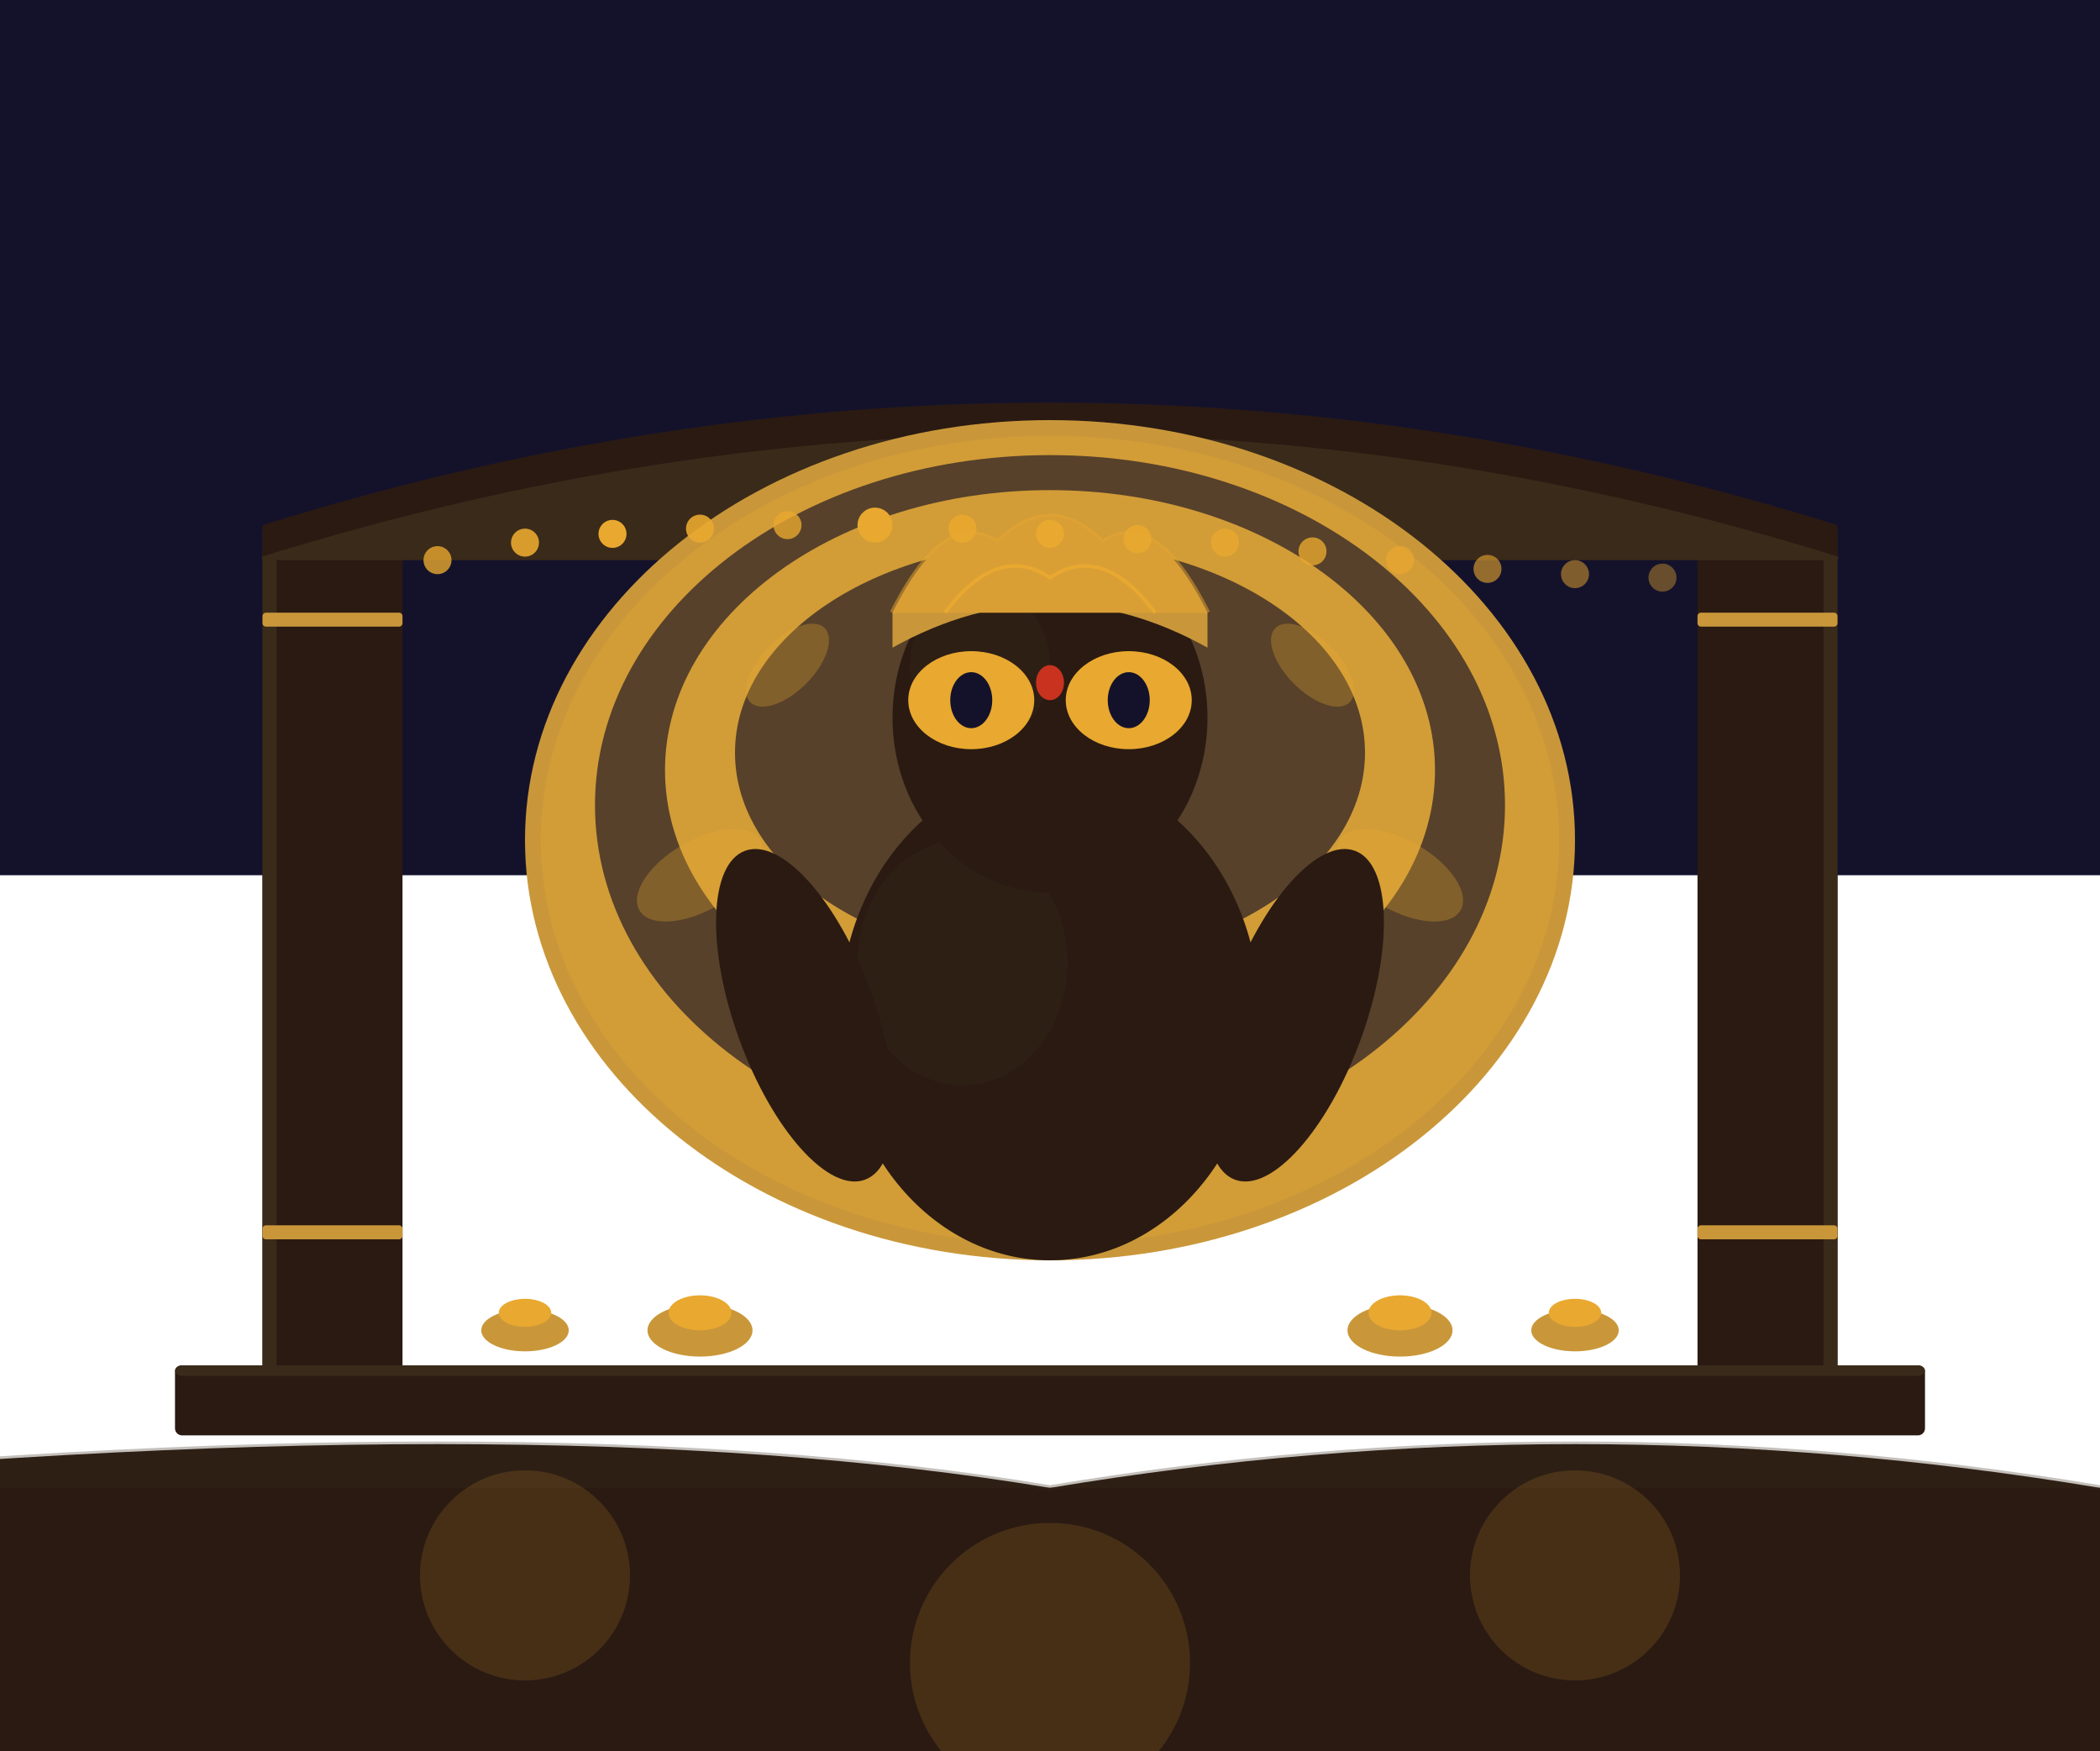
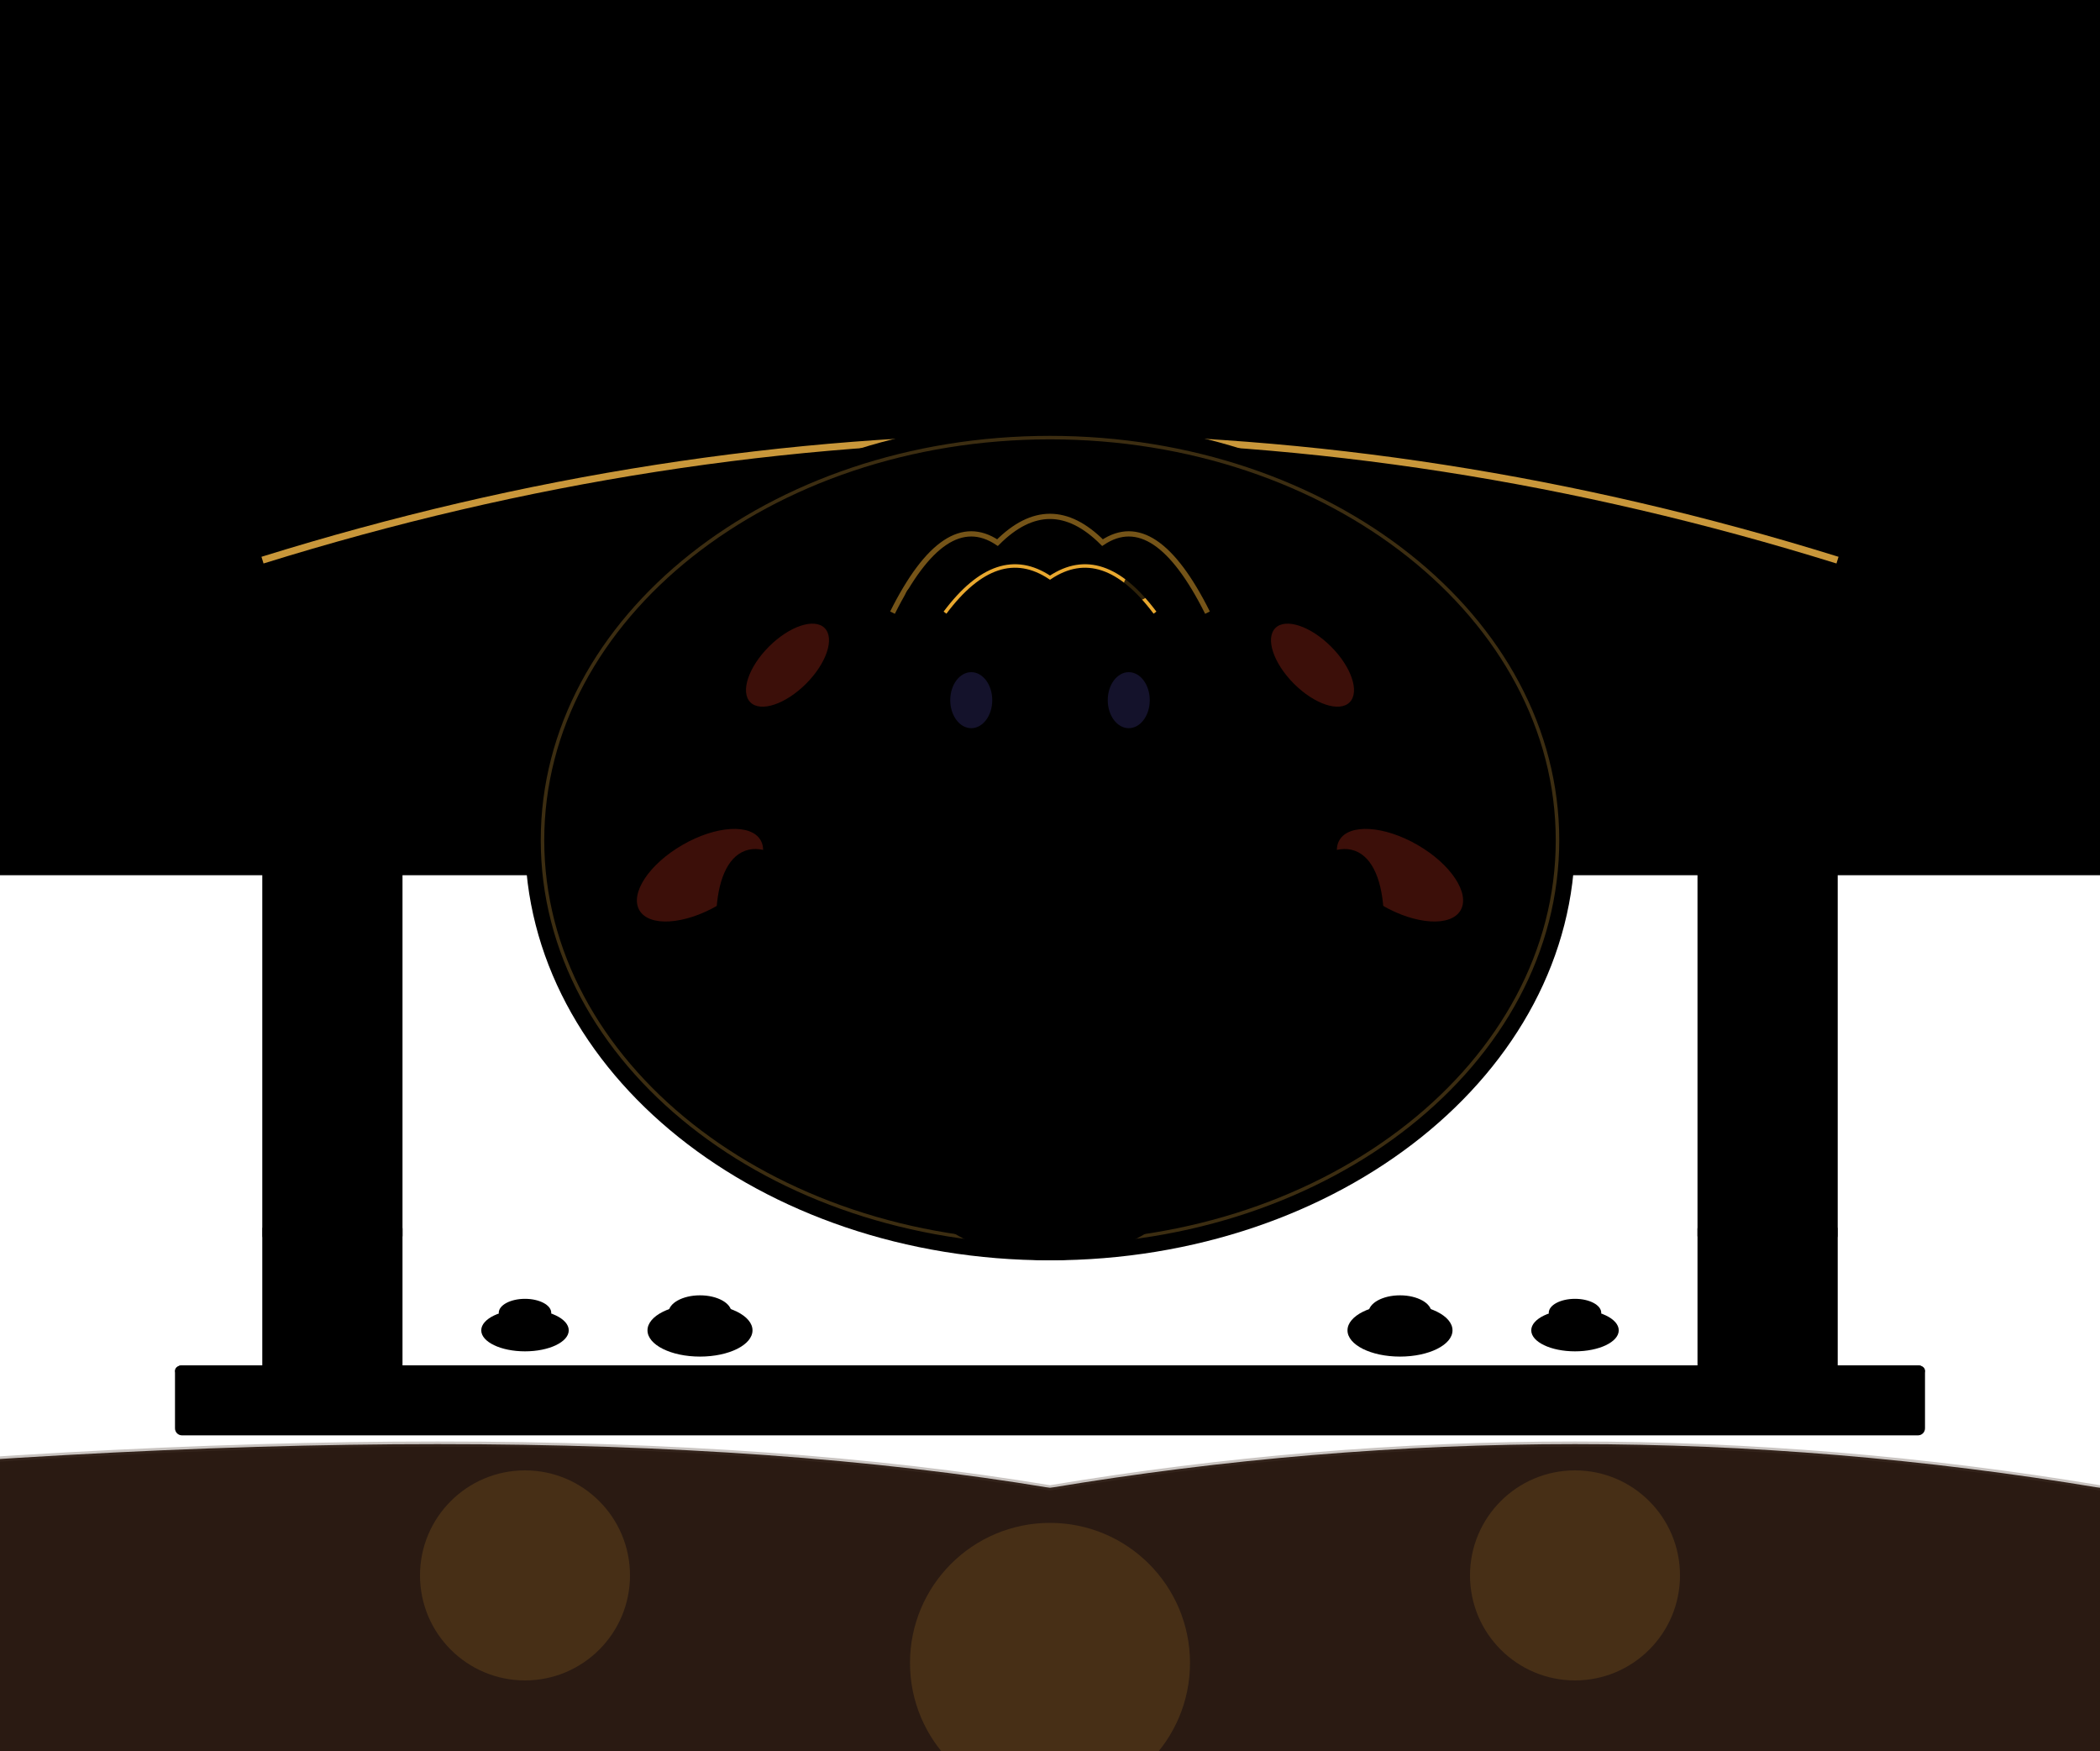
<svg xmlns="http://www.w3.org/2000/svg" viewBox="0 0 1200 1000" preserveAspectRatio="xMidYMid meet">
-   <defs>
-     <style>
-       .palette-sky { fill: #14122b; }
-       .palette-structure { fill: #2a1a12; }
-       .palette-chalchitra { fill: #c9973a; }
-       .palette-chalchitra-inner { fill: #1a1528; }
-       .palette-protima { fill: #2a1a12; }
-       .palette-protima-highlight { fill: #3a2a1a; }
-       .palette-eye { fill: #c8321f; }
-       .palette-haldi { fill: #e9a82f; }
-       .palette-lights { fill: #e9a82f; }
-       .palette-lamp { fill: #c9973a; }
-       .palette-lamp-glow { fill: #e9a82f; }
-       .palette-foreground { fill: #2a1a12; }
-       .palette-foreground-highlight { fill: #3a2a1a; }
-       .palette-paper { fill: #f4e9d3; }
-     </style>
-   </defs>
-   <rect id="sky" class="palette-sky" x="-200" y="-100" width="1600" height="600" />
+   <g id="sky">
+     <rect class="palette-sky" x="-200" y="-100" width="1600" height="600" />
+   </g>
  <g id="structure">
    <rect class="palette-structure" x="150" y="300" width="80" height="500" rx="4" />
-     <rect class="palette-protima-highlight" x="150" y="300" width="8" height="500" rx="4" />
+     <rect class="palette-structure-highlight" x="150" y="300" width="8" height="500" rx="4" />
    <rect class="palette-structure" x="970" y="300" width="80" height="500" rx="4" />
-     <rect class="palette-protima-highlight" x="1042" y="300" width="8" height="500" rx="4" />
+     <rect class="palette-structure-highlight" x="1042" y="300" width="8" height="500" rx="4" />
    <path class="palette-structure" d="M150 300 Q600 160 1050 300 L1050 320 Q600 200 150 320 Z" />
-     <path class="palette-protima-highlight" d="M150 320 Q600 180 1050 320" stroke="#3a2a1a" stroke-width="4" fill="none" />
+     <path class="palette-structure-highlight" d="M150 320 Q600 180 1050 320" fill="none" stroke="#c9973a" stroke-width="4" />
    <rect class="palette-structure" x="100" y="780" width="1000" height="40" rx="4" />
-     <rect class="palette-protima-highlight" x="100" y="780" width="1000" height="6" rx="4" />
+     <rect class="palette-structure-highlight" x="100" y="780" width="1000" height="6" rx="4" />
    <rect class="palette-chalchitra" x="150" y="350" width="80" height="8" rx="2" />
    <rect class="palette-chalchitra" x="970" y="350" width="80" height="8" rx="2" />
    <rect class="palette-chalchitra" x="150" y="700" width="80" height="8" rx="2" />
    <rect class="palette-chalchitra" x="970" y="700" width="80" height="8" rx="2" />
  </g>
  <g id="chalchitra">
    <ellipse class="palette-chalchitra" cx="600" cy="480" rx="300" ry="240" />
    <ellipse class="palette-chalchitra-inner" cx="600" cy="460" rx="260" ry="200" />
    <ellipse class="palette-chalchitra" cx="600" cy="440" rx="220" ry="160" />
    <ellipse class="palette-chalchitra-inner" cx="600" cy="430" rx="180" ry="120" />
-     <g fill="#e9a82f" opacity="0.3">
+     <g fill="#c8321f" opacity="0.3">
      <ellipse cx="400" cy="500" rx="40" ry="20" transform="rotate(-30 400 500)" />
      <ellipse cx="800" cy="500" rx="40" ry="20" transform="rotate(30 800 500)" />
      <ellipse cx="450" cy="380" rx="30" ry="15" transform="rotate(-45 450 380)" />
      <ellipse cx="750" cy="380" rx="30" ry="15" transform="rotate(45 750 380)" />
    </g>
-     <ellipse class="palette-haldi" cx="600" cy="480" rx="290" ry="230" fill="none" stroke="#e9a82f" stroke-width="2" opacity="0.3" />
+     <ellipse class="palette-chalchitra" cx="600" cy="480" rx="290" ry="230" fill="none" stroke="#c9973a" stroke-width="2" opacity="0.3" />
  </g>
  <g id="protima">
    <ellipse class="palette-protima" cx="600" cy="580" rx="120" ry="140" />
-     <ellipse class="palette-protima-highlight" cx="550" cy="550" rx="60" ry="70" opacity="0.3" />
+     <ellipse class="palette-protima-shade" cx="550" cy="550" rx="60" ry="70" opacity="0.5" />
    <ellipse class="palette-protima" cx="600" cy="410" rx="90" ry="100" />
-     <ellipse class="palette-protima-highlight" cx="560" cy="380" rx="40" ry="45" opacity="0.3" />
+     <ellipse class="palette-protima-shade" cx="560" cy="380" rx="40" ry="45" opacity="0.5" />
    <path class="palette-chalchitra" d="M510 350 Q540 290 570 310 Q600 280 630 310 Q660 290 690 350 L690 370 Q600 320 510 370 Z" />
    <path class="palette-chalchitra" d="M540 350 Q570 310 600 330 Q630 310 660 350" stroke="#e9a82f" stroke-width="2" fill="none" />
    <path class="palette-haldi" d="M510 350 Q540 290 570 310 Q600 280 630 310 Q660 290 690 350" fill="none" stroke="#e9a82f" stroke-width="3" opacity="0.5" />
    <ellipse class="palette-protima" cx="460" cy="580" rx="40" ry="100" transform="rotate(-20 460 580)" />
    <ellipse class="palette-protima" cx="740" cy="580" rx="40" ry="100" transform="rotate(20 740 580)" />
    <ellipse class="palette-eye" cx="600" cy="390" rx="8" ry="10" />
  </g>
  <g id="eye-l">
    <ellipse class="palette-haldi" cx="555" cy="400" rx="36" ry="28" />
    <ellipse fill="#14122b" cx="555" cy="400" rx="12" ry="16" />
  </g>
  <g id="eye-r">
    <ellipse class="palette-haldi" cx="645" cy="400" rx="36" ry="28" />
    <ellipse fill="#14122b" cx="645" cy="400" rx="12" ry="16" />
  </g>
  <g id="lights">
-     <ellipse class="palette-lights" cx="250" cy="320" rx="8" ry="8" opacity="0.8" />
-     <ellipse class="palette-lights" cx="300" cy="310" rx="8" ry="8" opacity="0.9" />
-     <ellipse class="palette-lights" cx="350" cy="305" rx="8" ry="8" opacity="1" />
-     <ellipse class="palette-lights" cx="400" cy="302" rx="8" ry="8" opacity="0.9" />
-     <ellipse class="palette-lights" cx="450" cy="300" rx="8" ry="8" opacity="0.8" />
-     <ellipse class="palette-lights" cx="500" cy="300" rx="10" ry="10" opacity="1" />
-     <ellipse class="palette-lights" cx="550" cy="302" rx="8" ry="8" opacity="0.9" />
-     <ellipse class="palette-lights" cx="600" cy="305" rx="8" ry="8" opacity="1" />
-     <ellipse class="palette-lights" cx="650" cy="308" rx="8" ry="8" opacity="0.9" />
-     <ellipse class="palette-lights" cx="700" cy="310" rx="8" ry="8" opacity="0.8" />
-     <ellipse class="palette-lights" cx="750" cy="315" rx="8" ry="8" opacity="0.8" />
-     <ellipse class="palette-lights" cx="800" cy="320" rx="8" ry="8" opacity="0.7" />
-     <ellipse class="palette-lights" cx="850" cy="325" rx="8" ry="8" opacity="0.6" />
-     <ellipse class="palette-lights" cx="900" cy="328" rx="8" ry="8" opacity="0.5" />
-     <ellipse class="palette-lights" cx="950" cy="330" rx="8" ry="8" opacity="0.4" />
+     <ellipse class="palette-lights" cx="200" cy="335" rx="8" ry="8" opacity="0.8" />
+     <ellipse class="palette-lights" cx="250" cy="340" rx="8" ry="8" opacity="0.9" />
+     <ellipse class="palette-lights" cx="300" cy="342" rx="8" ry="8" opacity="1" />
+     <ellipse class="palette-lights" cx="325" cy="340" rx="8" ry="8" opacity="0.9" />
+     <ellipse class="palette-lights" cx="425" cy="335" rx="8" ry="8" opacity="0.8" />
+     <ellipse class="palette-lights" cx="475" cy="340" rx="8" ry="8" opacity="0.9" />
+     <ellipse class="palette-lights" cx="525" cy="342" rx="8" ry="8" opacity="1" />
+     <ellipse class="palette-lights" cx="575" cy="340" rx="8" ry="8" opacity="0.9" />
+     <ellipse class="palette-lights" cx="650" cy="335" rx="8" ry="8" opacity="0.8" />
+     <ellipse class="palette-lights" cx="700" cy="340" rx="8" ry="8" opacity="0.9" />
+     <ellipse class="palette-lights" cx="750" cy="342" rx="8" ry="8" opacity="1" />
+     <ellipse class="palette-lights" cx="775" cy="340" rx="8" ry="8" opacity="0.9" />
+     <ellipse class="palette-lights" cx="875" cy="335" rx="8" ry="8" opacity="0.8" />
+     <ellipse class="palette-lights" cx="925" cy="340" rx="8" ry="8" opacity="0.9" />
+     <ellipse class="palette-lights" cx="975" cy="342" rx="8" ry="8" opacity="1" />
+     <ellipse class="palette-lights" cx="1000" cy="340" rx="8" ry="8" opacity="0.9" />
  </g>
  <g id="lamp-pradip">
    <ellipse class="palette-lamp" cx="400" cy="760" rx="30" ry="15" />
    <ellipse class="palette-lamp-glow" cx="400" cy="750" rx="18" ry="10" />
    <ellipse class="palette-lamp" cx="800" cy="760" rx="30" ry="15" />
    <ellipse class="palette-lamp-glow" cx="800" cy="750" rx="18" ry="10" />
    <ellipse class="palette-lamp" cx="300" cy="760" rx="25" ry="12" />
    <ellipse class="palette-lamp-glow" cx="300" cy="750" rx="15" ry="8" />
    <ellipse class="palette-lamp" cx="900" cy="760" rx="25" ry="12" />
    <ellipse class="palette-lamp-glow" cx="900" cy="750" rx="15" ry="8" />
  </g>
  <g id="foreground">
    <rect class="palette-foreground" x="-200" y="850" width="1600" height="250" />
-     <path class="palette-foreground" d="M-200 850 Q300 800 600 850 Q900 800 1200 850 Q1500 800 1600 850 L1600 1100 L-200 1100 Z" fill="#1a1220" />
-     <path class="palette-foreground-highlight" d="M-200 850 Q300 800 600 850 Q900 800 1200 850 Q1500 800 1600 850" fill="none" stroke="#3a2a1a" stroke-width="3" opacity="0.3" />
+     <path class="palette-foreground" d="M-200 850 Q300 800 600 850 Q900 800 1200 850 Q1500 800 1600 850 L1600 1100 L-200 1100 Z" fill="#2a1a12" />
+     <path class="palette-foreground-accent" d="M-200 850 Q300 800 600 850 Q900 800 1200 850 Q1500 800 1600 850" fill="none" stroke="#4a3a2f" stroke-width="3" opacity="0.3" />
    <g fill="#e9a82f" opacity="0.15">
      <circle cx="300" cy="900" r="60" />
      <circle cx="900" cy="900" r="60" />
      <circle cx="600" cy="950" r="80" />
    </g>
  </g>
</svg>
